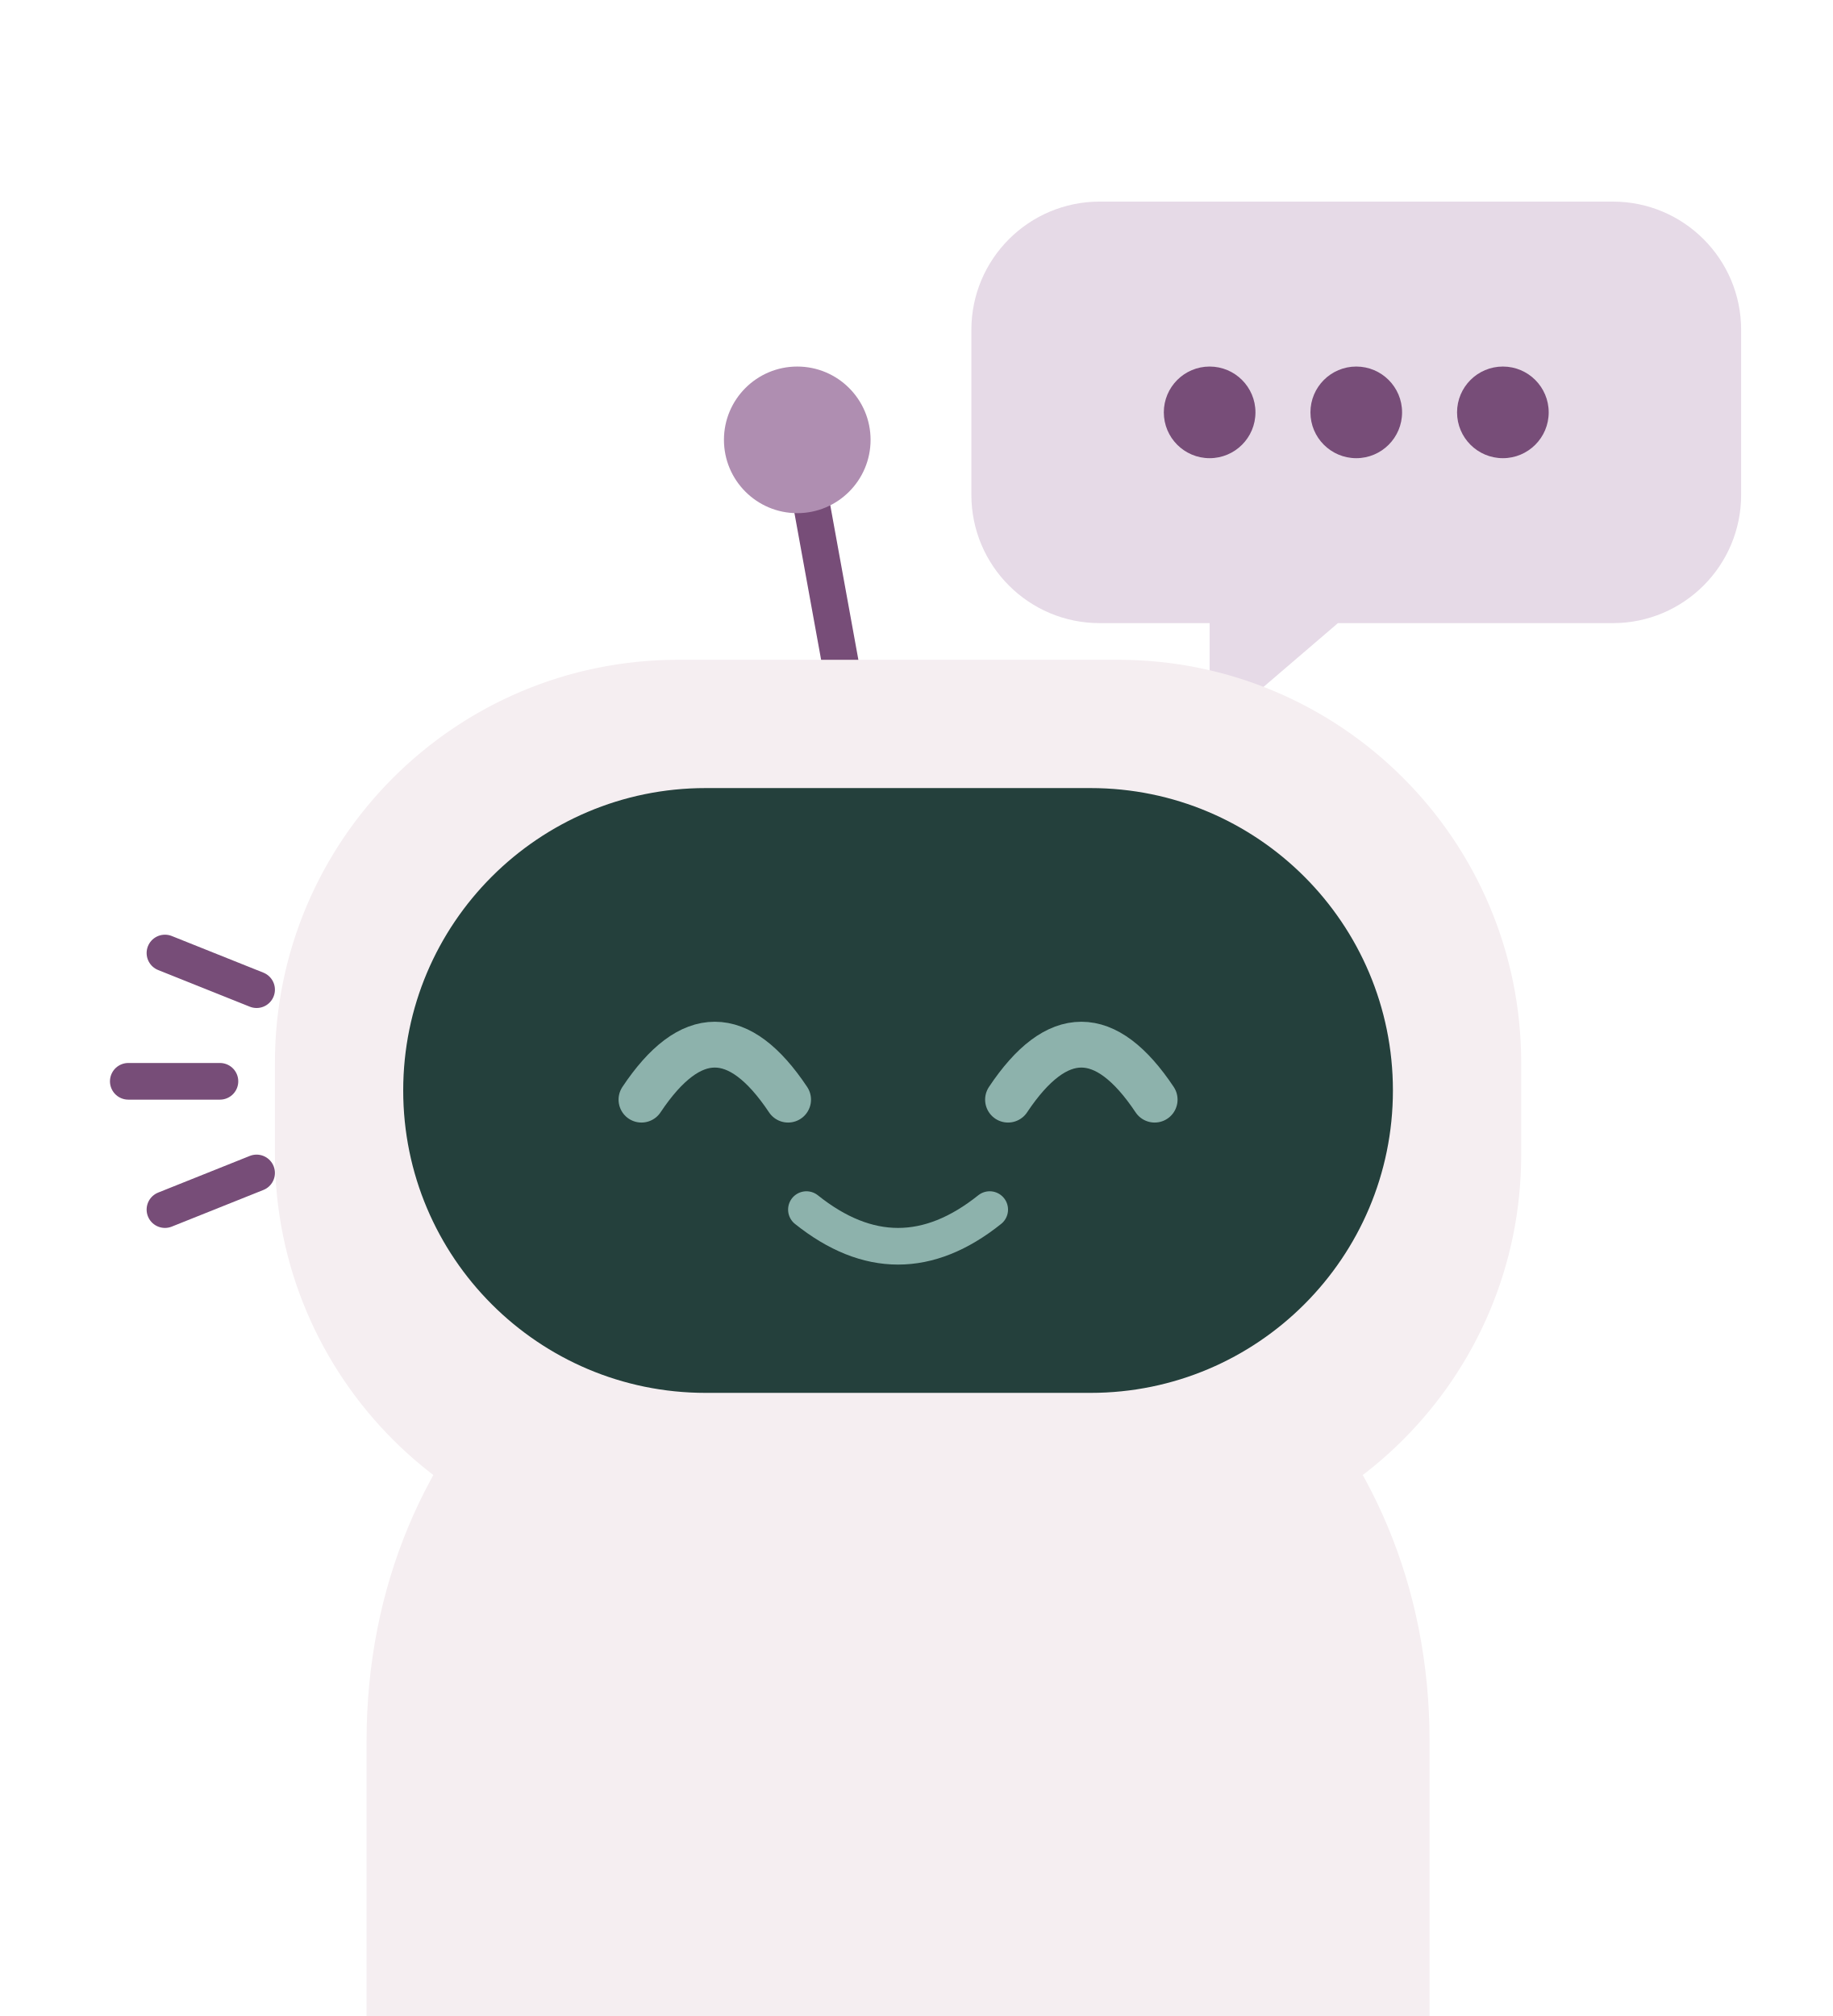
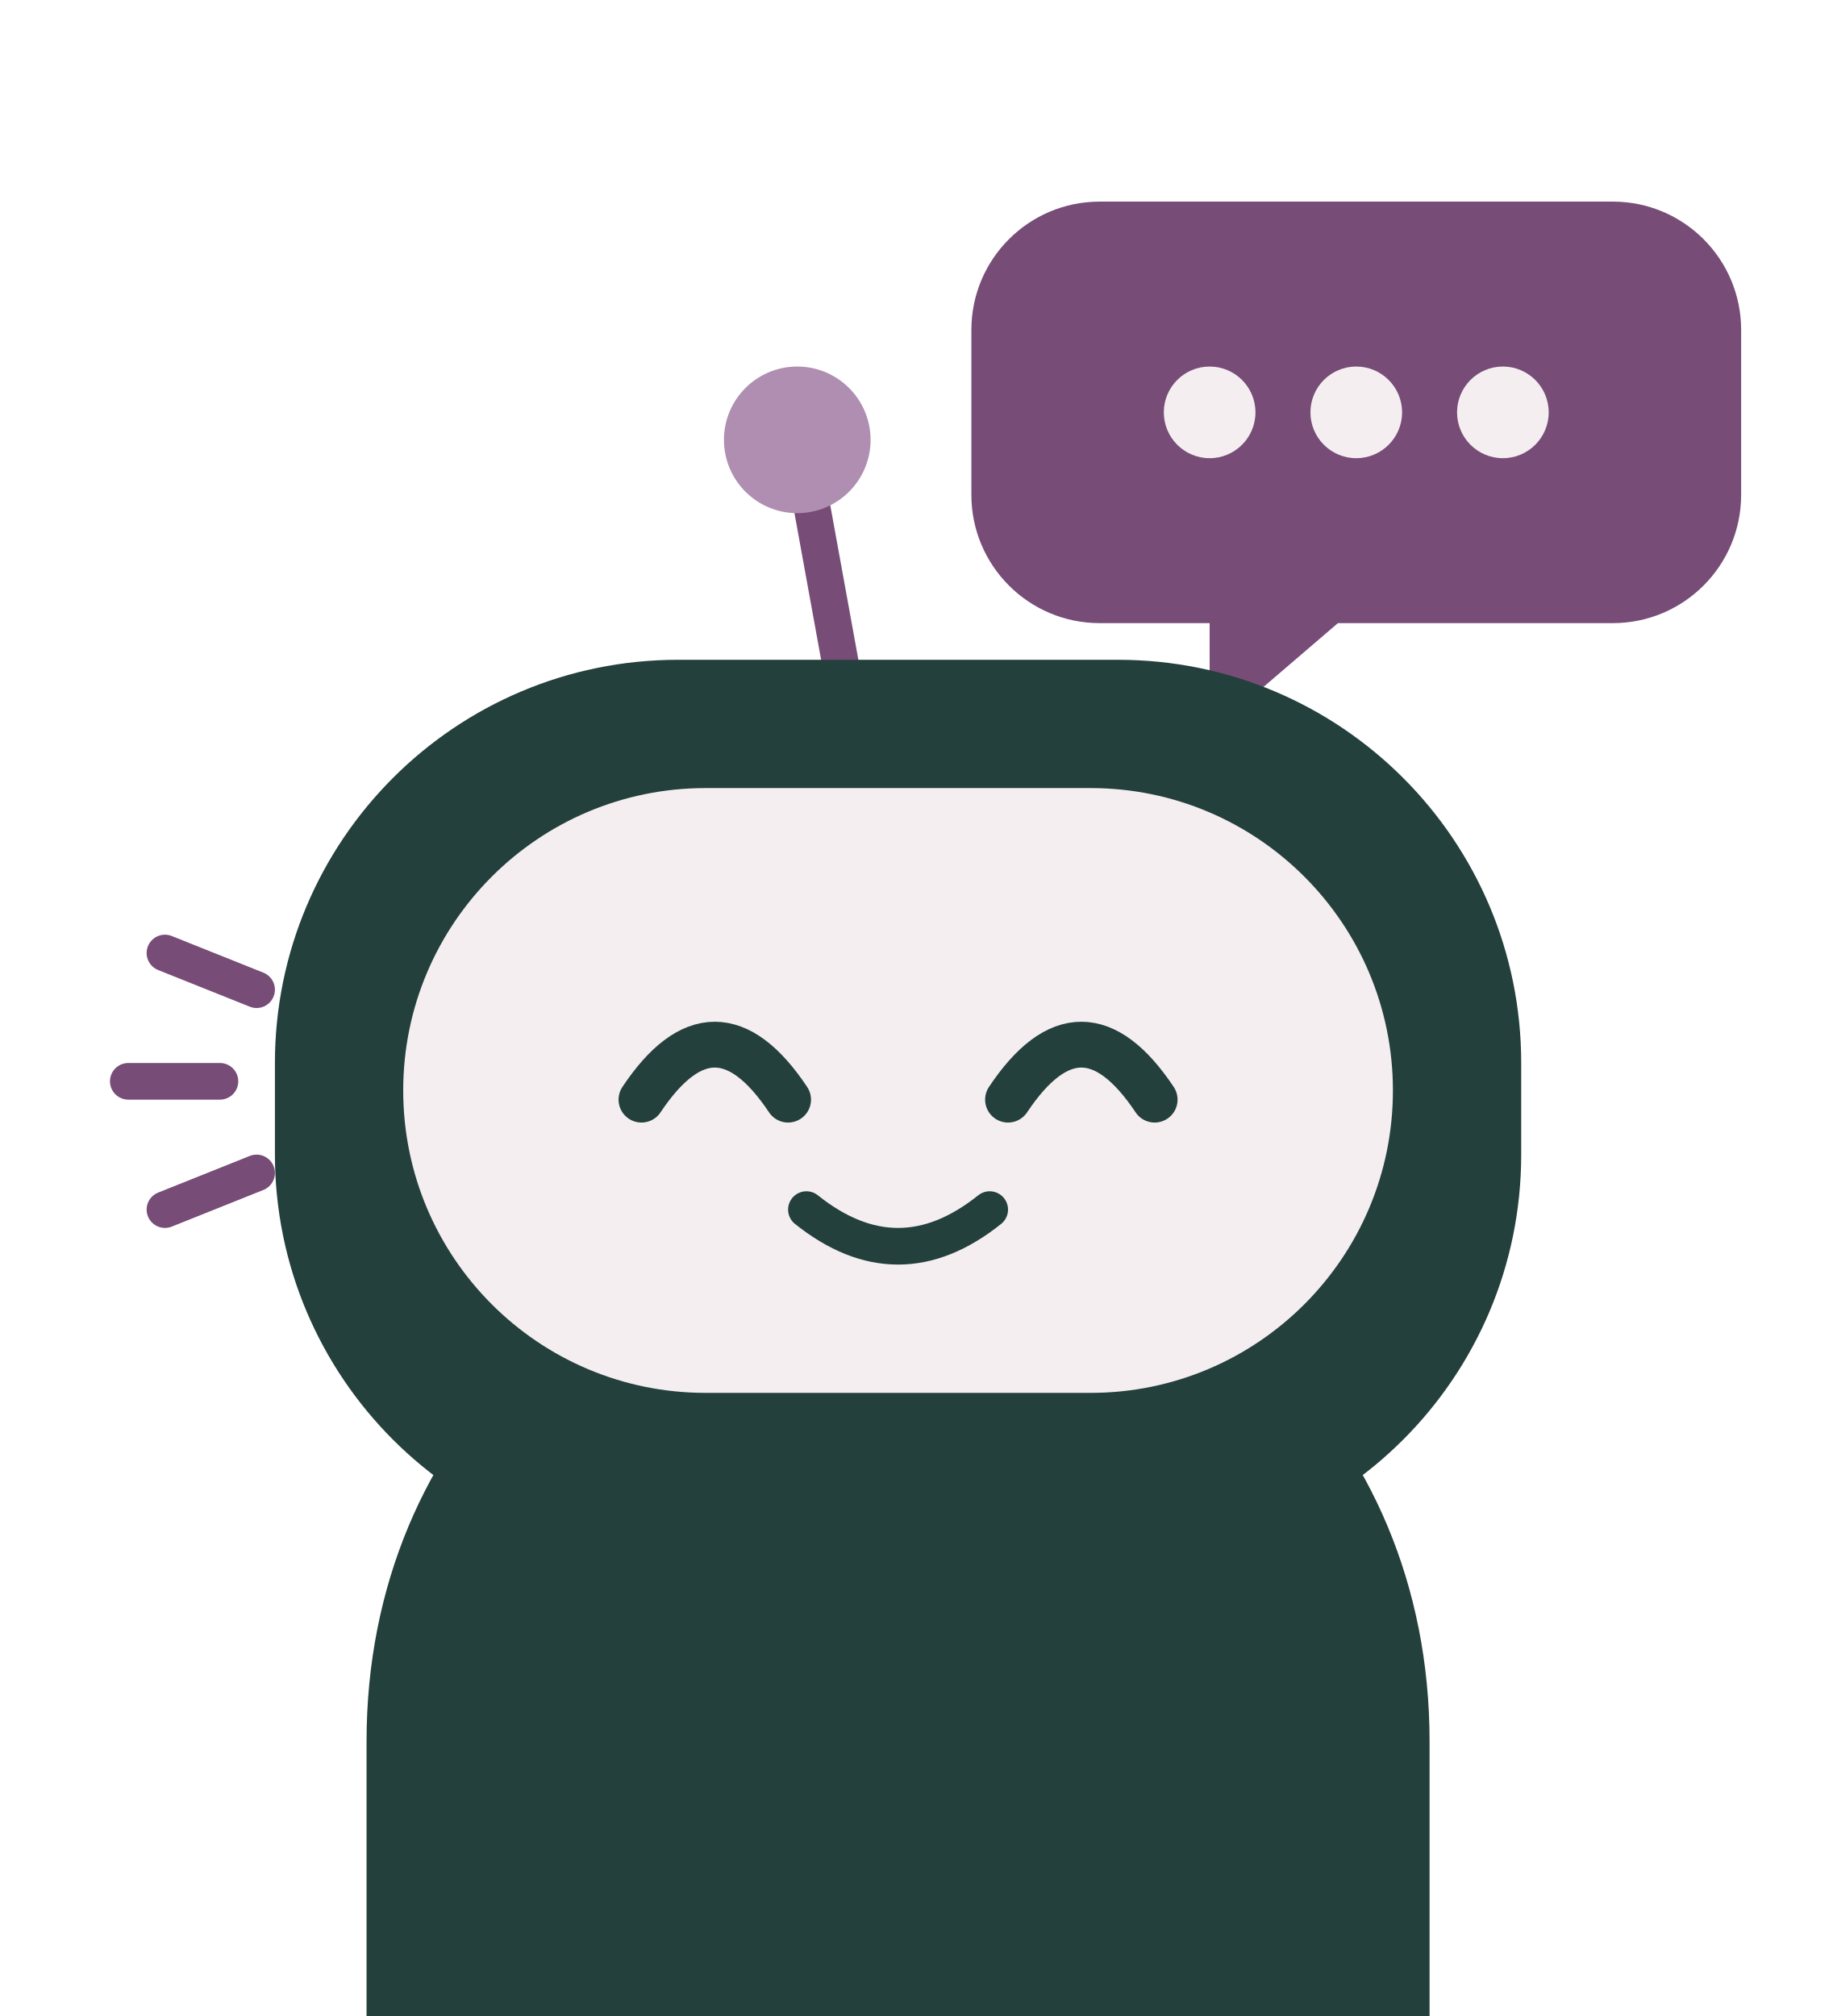
<svg xmlns="http://www.w3.org/2000/svg" viewBox="0 0 200 220" role="img" aria-label="silv[ia], la asistente">
-   <path d="M120 22h56a14 14 0 0 1 14 14v18a14 14 0 0 1-14 14h-30l-14 12V68h-12a14 14 0 0 1-14-14V36a14 14 0 0 1 14-14z" fill="#E6DAE7" />
-   <circle cx="132" cy="45" r="5" fill="#774D78" />
-   <circle cx="148" cy="45" r="5" fill="#774D78" />
-   <circle cx="164" cy="45" r="5" fill="#774D78" />
+   <path d="M120 22h56a14 14 0 0 1 14 14v18a14 14 0 0 1-14 14h-30l-14 12V68h-12a14 14 0 0 1-14-14V36a14 14 0 0 1 14-14z" fill="#774D78" />
+   <circle cx="132" cy="45" r="5" fill="#F5EEF1" />
+   <circle cx="148" cy="45" r="5" fill="#F5EEF1" />
+   <circle cx="164" cy="45" r="5" fill="#F5EEF1" />
  <line x1="88" y1="52" x2="92" y2="74" stroke="#774D78" stroke-width="4" stroke-linecap="round" />
  <circle cx="87" cy="48" r="8" fill="#AF8EB1" />
-   <path d="M40 190c0-34 26-58 58-58s58 24 58 58v30H40z" fill="#f5eef1" />
-   <rect x="30" y="72" width="136" height="98" rx="44" fill="#f5eef1" />
-   <rect x="44" y="86" width="108" height="66" rx="33" fill="#24403c" />
-   <path d="M70 120q8-12 16 0M110 120q8-12 16 0" stroke="#8DB2AC" stroke-width="5" fill="none" stroke-linecap="round" />
-   <path d="M88 132q10 8 20 0" stroke="#8DB2AC" stroke-width="4" fill="none" stroke-linecap="round" />
+   <path d="M40 190c0-34 26-58 58-58s58 24 58 58v30H40z" fill="#24403c" />
+   <rect x="30" y="72" width="136" height="98" rx="44" fill="#24403c" />
+   <rect x="44" y="86" width="108" height="66" rx="33" fill="#f5eef1" />
+   <path d="M70 120q8-12 16 0M110 120q8-12 16 0" stroke="#24403c" stroke-width="5" fill="none" stroke-linecap="round" />
+   <path d="M88 132q10 8 20 0" stroke="#24403c" stroke-width="4" fill="none" stroke-linecap="round" />
  <path d="M18 104l10 4M14 118h10M18 132l10-4" stroke="#774D78" stroke-width="4" stroke-linecap="round" />
</svg>
